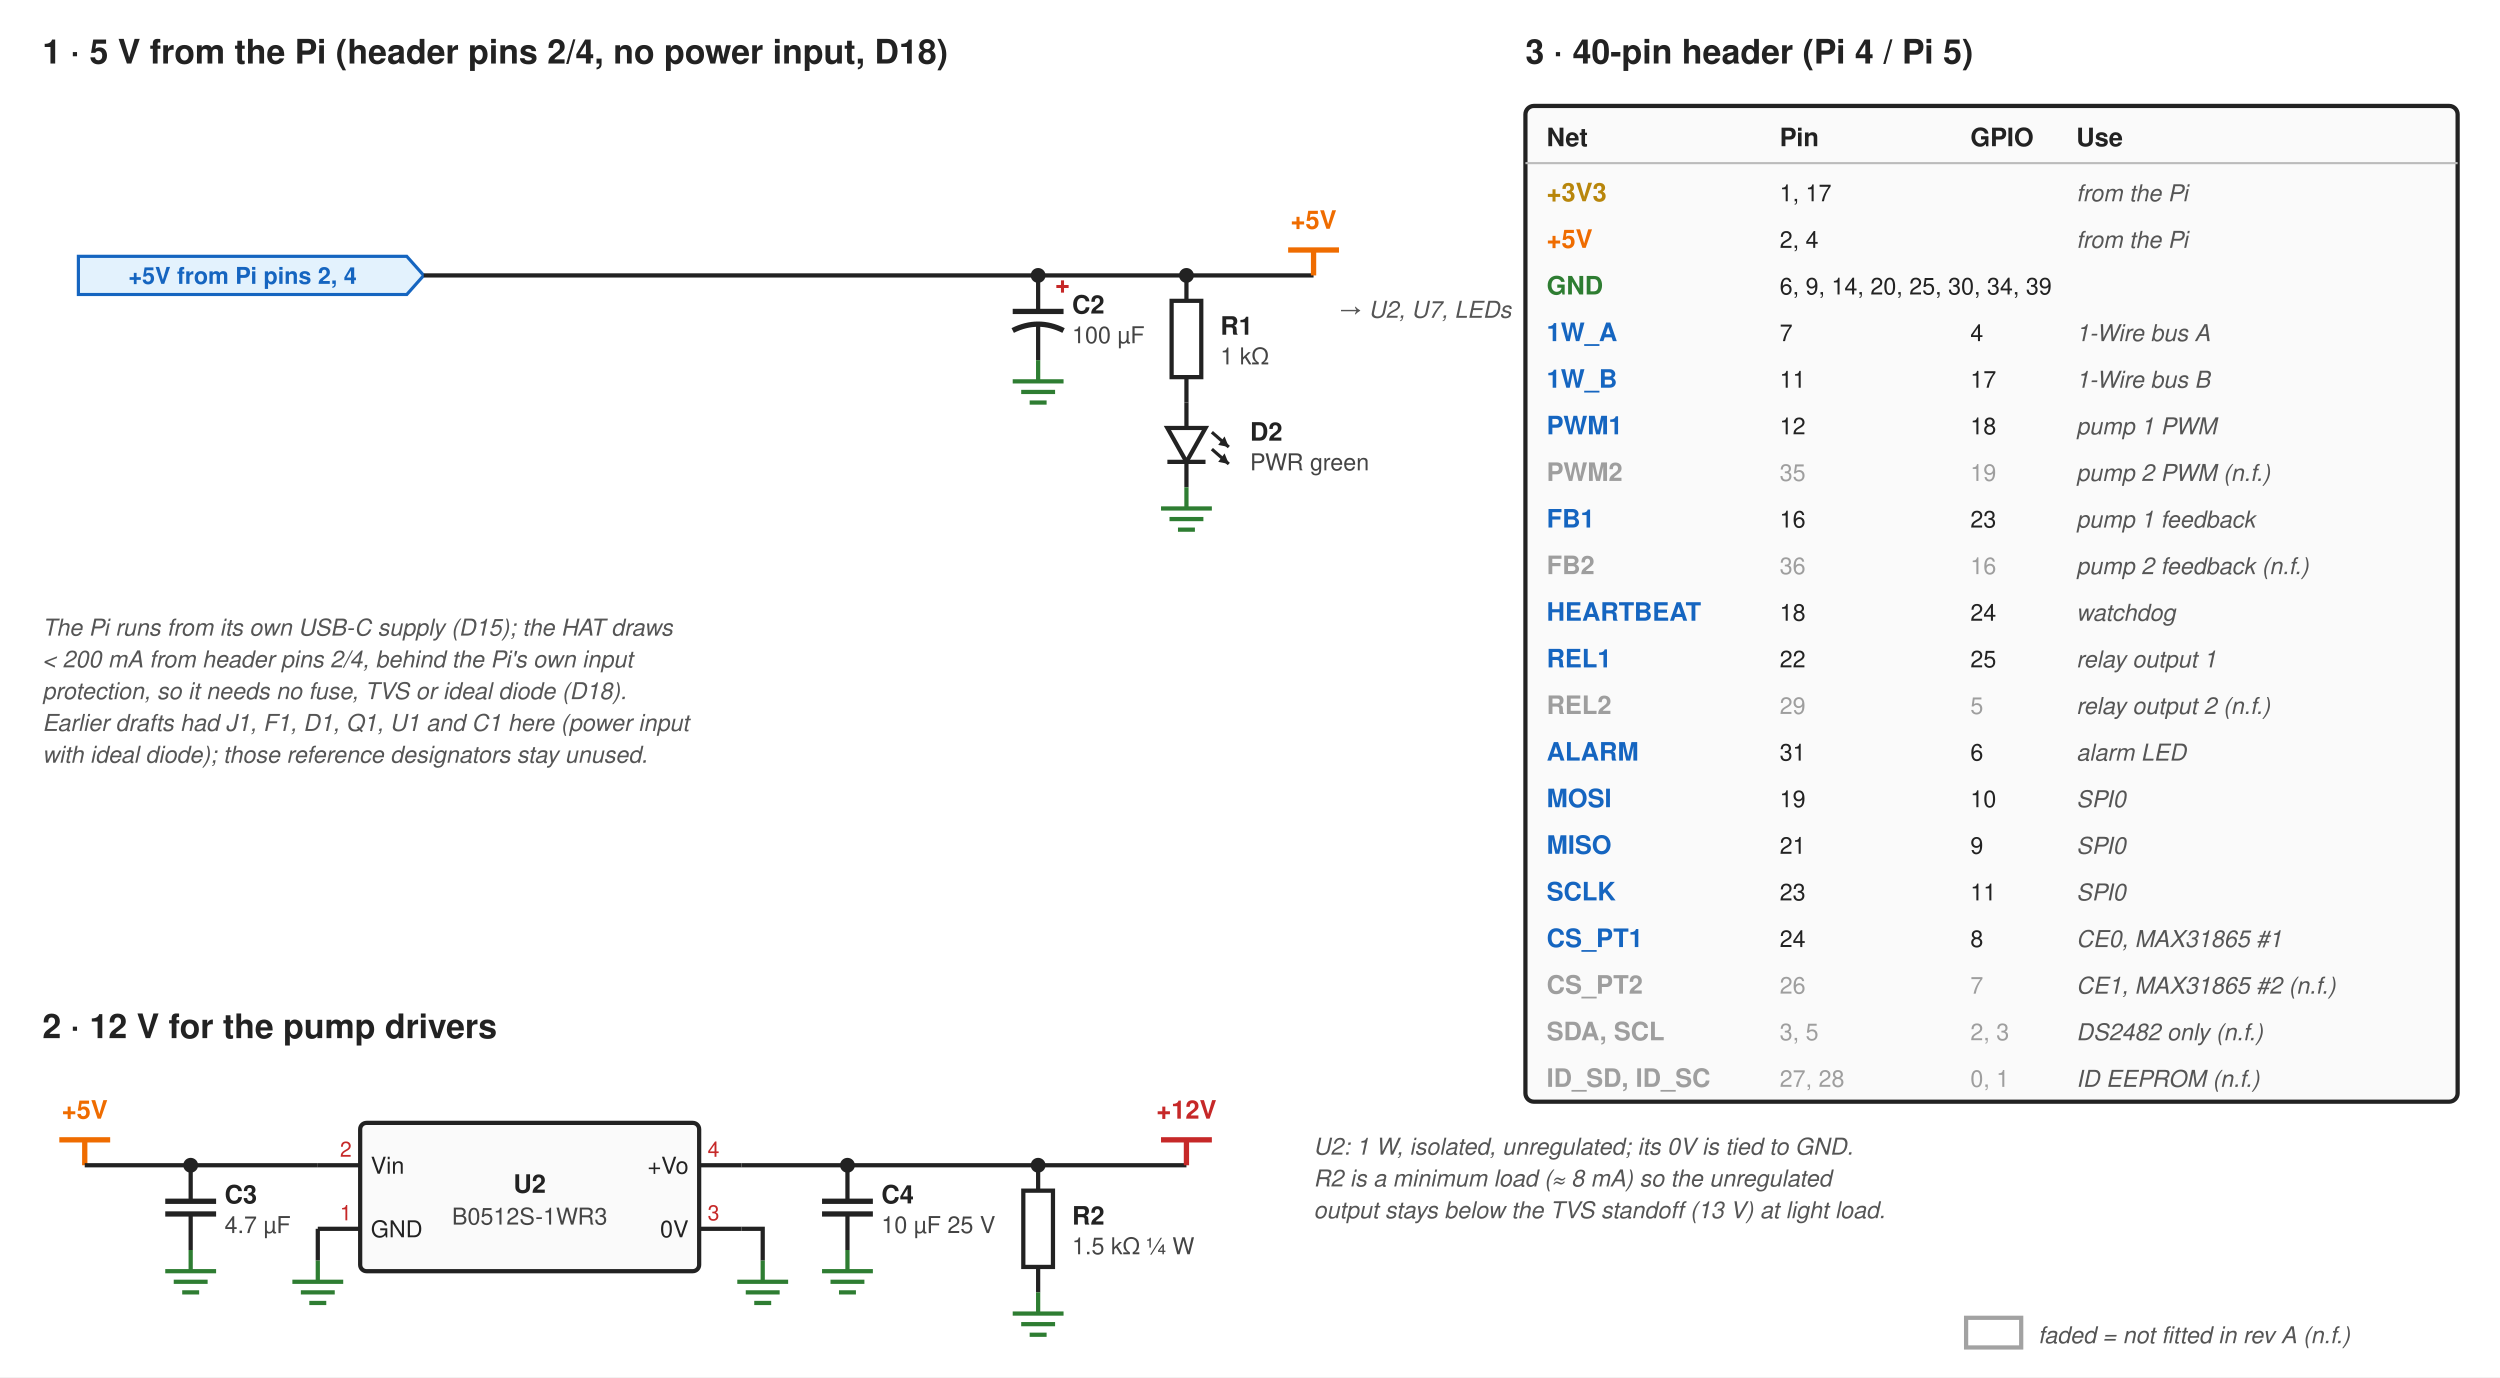
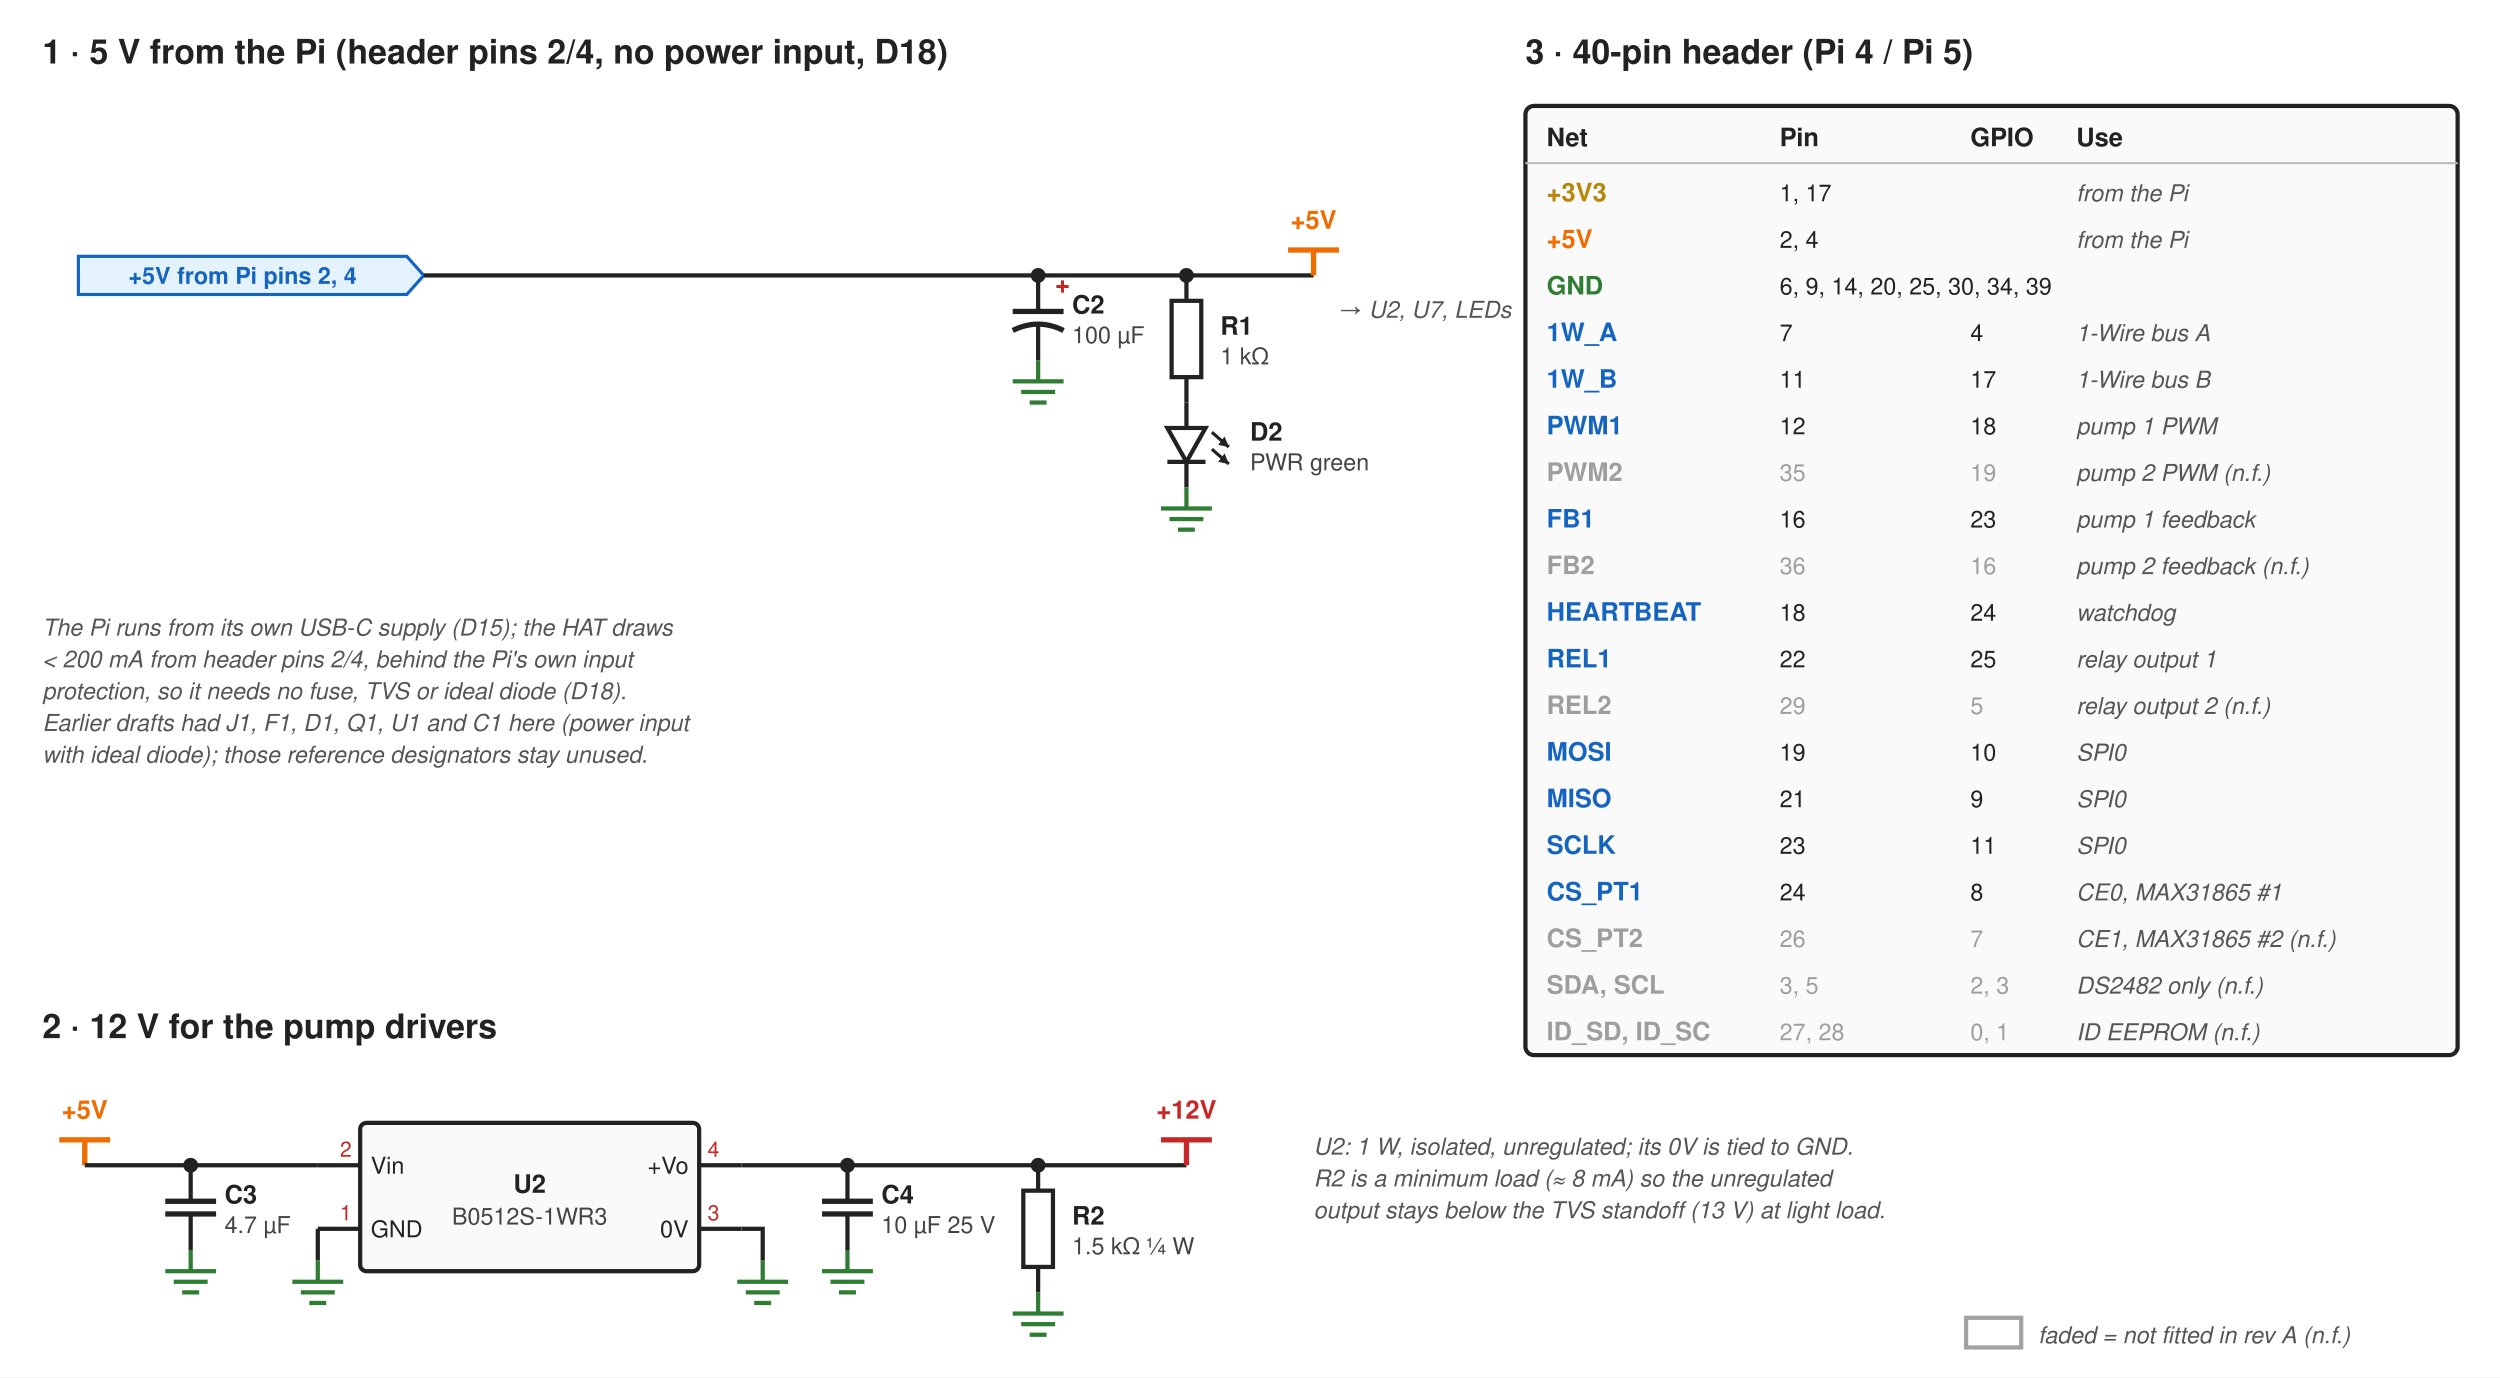
<svg xmlns="http://www.w3.org/2000/svg" width="1180" height="650" viewBox="0 0 1180 650" font-family="Helvetica, Arial, sans-serif">
  <style>.w{stroke:#222;stroke-width:2;fill:none}.b{stroke:#222;stroke-width:2;fill:white}.r{font-size:12px;font-weight:bold;fill:#222}.v{font-size:11px;fill:#444}.pn{font-size:11px;fill:#222}.num{font-size:10px;fill:#c62828}.n{font-size:11px;fill:#555;font-style:italic}.h{font-size:16px;font-weight:bold;fill:#222}</style>
  <rect width="1180" height="650" fill="white" />
  <text x="20" y="30" class="h" text-anchor="start">1 · 5 V from the Pi (header pins 2/4, no power input, D18)</text>
  <polygon points="200,130 192,121 37,121 37,139 192,139" style="fill:#e3f2fd;stroke:#1565c0;stroke-width:1.5" />
  <text x="114.5" y="134" class="pn" text-anchor="middle" style="font-weight:bold;fill:#1565c0">+5V from Pi pins 2, 4</text>
  <path class="w" d="M200 130 L620 130" />
  <circle cx="490" cy="130" r="3.5" fill="#222" />
  <g transform="translate(490 130) rotate(90)">
    <path class="w" d="M0 0 H17" />
    <path class="w" d="M23 0 H40" />
    <path class="w" d="M17 -12 V12" style="stroke-width:2.5" />
    <path class="w" d="M26 -12 Q20 0 26 12" style="stroke-width:2.5" />
    <text x="8" y="-8" style="font-size:12px;font-weight:bold;fill:#c62828" transform="rotate(-90 8 -8)">+</text>
  </g>
  <text x="506.0" y="148.0" class="r" text-anchor="start">C2</text>
  <text x="506.0" y="162.0" class="v" text-anchor="start">100 µF</text>
  <path d="M490 170 V180 M478 180 H502 M482 185 H498 M486 190 H494" style="stroke:#2e7d32;stroke-width:2;fill:none" />
  <circle cx="560" cy="130" r="3.5" fill="#222" />
  <g transform="translate(560 130) rotate(90)">
    <path class="w" d="M0 0 H12" />
    <path class="w" d="M48 0 H60" />
    <rect class="b" x="12" y="-7" width="36" height="14" />
  </g>
  <text x="576.0" y="158.0" class="r" text-anchor="start">R1</text>
  <text x="576.0" y="172.0" class="v" text-anchor="start">1 kΩ</text>
  <g transform="translate(560 190) rotate(90)">
    <path class="w" d="M0 0 H12" />
    <path class="w" d="M28 0 H40" />
    <path d="M12 -9 L28 0 L12 9 Z" style="fill:white;stroke:#222;stroke-width:2" />
    <path class="w" d="M28 -9 V9" />
    <path class="w" d="M14 -12 L21 -20" style="stroke-width:1.5" />
    <path d="M21 -20 L16 -18 L20 -15 Z" fill="#222" />
    <path class="w" d="M22 -12 L29 -20" style="stroke-width:1.5" />
    <path d="M29 -20 L24 -18 L28 -15 Z" fill="#222" />
  </g>
  <text x="590.0" y="208.0" class="r" text-anchor="start">D2</text>
  <text x="590.0" y="222.0" class="v" text-anchor="start">PWR green</text>
  <path d="M560 230 V240 M548 240 H572 M552 245 H568 M556 250 H564" style="stroke:#2e7d32;stroke-width:2;fill:none" />
  <path d="M620 130 V118 M608 118 H632" style="stroke:#ef6c00;stroke-width:2.5;fill:none" />
  <text x="620" y="108" class="r" text-anchor="middle" style="fill:#ef6c00">+5V</text>
  <text x="632" y="150" class="n" text-anchor="start">→ U2, U7, LEDs</text>
  <text x="20" y="300" class="n" text-anchor="start">The Pi runs from its own USB-C supply (D15); the HAT draws</text>
  <text x="20" y="315" class="n" text-anchor="start">&lt; 200 mA from header pins 2/4, behind the Pi's own input</text>
  <text x="20" y="330" class="n" text-anchor="start">protection, so it needs no fuse, TVS or ideal diode (D18).</text>
  <text x="20" y="345" class="n" text-anchor="start">Earlier drafts had J1, F1, D1, Q1, U1 and C1 here (power input</text>
  <text x="20" y="360" class="n" text-anchor="start">with ideal diode); those reference designators stay unused.</text>
  <text x="20" y="490" class="h" text-anchor="start">2 · 12 V for the pump drivers</text>
  <path d="M40 550 V538 M28 538 H52" style="stroke:#ef6c00;stroke-width:2.5;fill:none" />
  <text x="40" y="528" class="r" text-anchor="middle" style="fill:#ef6c00">+5V</text>
  <path class="w" d="M40 550 L150 550" />
  <circle cx="90" cy="550" r="3.5" fill="#222" />
  <g transform="translate(90 550) rotate(90)">
    <path class="w" d="M0 0 H17" />
    <path class="w" d="M23 0 H40" />
    <path class="w" d="M17 -12 V12" style="stroke-width:2.5" />
    <path class="w" d="M23 -12 V12" style="stroke-width:2.5" />
  </g>
  <text x="106.0" y="568.0" class="r" text-anchor="start">C3</text>
  <text x="106.0" y="582.0" class="v" text-anchor="start">4.7 µF</text>
  <path d="M90 590 V600 M78 600 H102 M82 605 H98 M86 610 H94" style="stroke:#2e7d32;stroke-width:2;fill:none" />
  <rect x="170" y="530" width="160" height="70" rx="3" style="fill:#fafafa;stroke:#222;stroke-width:2" />
  <text x="250.0" y="563.0" class="r" text-anchor="middle">U2</text>
  <text x="250.0" y="578.0" class="v" text-anchor="middle">B0512S-1WR3</text>
  <text x="175" y="554" class="pn" text-anchor="start">Vin</text>
  <text x="166" y="546" class="num" text-anchor="end">2</text>
  <path class="w" d="M170 550 L150 550" />
  <text x="175" y="584" class="pn" text-anchor="start">GND</text>
  <text x="166" y="576" class="num" text-anchor="end">1</text>
  <path class="w" d="M170 580 L150 580" />
  <text x="325" y="554" class="pn" text-anchor="end">+Vo</text>
  <text x="334" y="546" class="num" text-anchor="start">4</text>
  <path class="w" d="M330 550 L350 550" />
  <text x="325" y="584" class="pn" text-anchor="end">0V</text>
  <text x="334" y="576" class="num" text-anchor="start">3</text>
  <path class="w" d="M330 580 L350 580" />
  <path class="w" d="M150 580 L150 595" />
  <path d="M150 595 V605 M138 605 H162 M142 610 H158 M146 615 H154" style="stroke:#2e7d32;stroke-width:2;fill:none" />
  <path class="w" d="M350 580 L360 580 L360 595" />
  <path d="M360 595 V605 M348 605 H372 M352 610 H368 M356 615 H364" style="stroke:#2e7d32;stroke-width:2;fill:none" />
  <path class="w" d="M350 550 L560 550" />
  <circle cx="400" cy="550" r="3.5" fill="#222" />
  <g transform="translate(400 550) rotate(90)">
    <path class="w" d="M0 0 H17" />
    <path class="w" d="M23 0 H40" />
    <path class="w" d="M17 -12 V12" style="stroke-width:2.5" />
    <path class="w" d="M23 -12 V12" style="stroke-width:2.5" />
  </g>
  <text x="416.0" y="568.0" class="r" text-anchor="start">C4</text>
  <text x="416.0" y="582.0" class="v" text-anchor="start">10 µF 25 V</text>
  <path d="M400 590 V600 M388 600 H412 M392 605 H408 M396 610 H404" style="stroke:#2e7d32;stroke-width:2;fill:none" />
  <circle cx="490" cy="550" r="3.5" fill="#222" />
  <g transform="translate(490 550) rotate(90)">
    <path class="w" d="M0 0 H12" />
    <path class="w" d="M48 0 H60" />
    <rect class="b" x="12" y="-7" width="36" height="14" />
  </g>
  <text x="506.0" y="578.0" class="r" text-anchor="start">R2</text>
  <text x="506.0" y="592.0" class="v" text-anchor="start">1.5 kΩ ¼ W</text>
  <path d="M490 610 V620 M478 620 H502 M482 625 H498 M486 630 H494" style="stroke:#2e7d32;stroke-width:2;fill:none" />
  <path d="M560 550 V538 M548 538 H572" style="stroke:#c62828;stroke-width:2.5;fill:none" />
  <text x="560" y="528" class="r" text-anchor="middle" style="fill:#c62828">+12V</text>
  <text x="620" y="545" class="n" text-anchor="start">U2: 1 W, isolated, unregulated; its 0V is tied to GND.</text>
  <text x="620" y="560" class="n" text-anchor="start">R2 is a minimum load (≈ 8 mA) so the unregulated</text>
  <text x="620" y="575" class="n" text-anchor="start">output stays below the TVS standoff (13 V) at light load.</text>
  <text x="720" y="30" class="h" text-anchor="start">3 · 40-pin header (Pi 4 / Pi 5)</text>
-   <rect x="720" y="50" width="440" height="470" rx="4" style="fill:#fafafa;stroke:#222;stroke-width:2" />
+   <rect x="720" y="50" width="440" height="448" rx="4" style="fill:#fafafa;stroke:#222;stroke-width:2" />
  <text x="730" y="69" class="r" text-anchor="start">Net</text>
  <text x="840" y="69" class="r" text-anchor="start">Pin</text>
  <text x="930" y="69" class="r" text-anchor="start">GPIO</text>
  <text x="980" y="69" class="r" text-anchor="start">Use</text>
  <path d="M720 77 H1160" style="stroke:#bbb" />
  <text x="730" y="95" class="r" text-anchor="start" style="fill:#b8860b">+3V3</text>
  <text x="840" y="95" class="pn" text-anchor="start">1, 17</text>
  <text x="930" y="95" class="pn" text-anchor="start" />
  <text x="980" y="95" class="n" text-anchor="start">from the Pi</text>
  <text x="730" y="117" class="r" text-anchor="start" style="fill:#ef6c00">+5V</text>
  <text x="840" y="117" class="pn" text-anchor="start">2, 4</text>
  <text x="930" y="117" class="pn" text-anchor="start" />
  <text x="980" y="117" class="n" text-anchor="start">from the Pi</text>
  <text x="730" y="139" class="r" text-anchor="start" style="fill:#2e7d32">GND</text>
  <text x="840" y="139" class="pn" text-anchor="start">6, 9, 14, 20, 25, 30, 34, 39</text>
  <text x="930" y="139" class="pn" text-anchor="start" />
  <text x="980" y="139" class="n" text-anchor="start" />
  <text x="730" y="161" class="r" text-anchor="start" style="fill:#1565c0">1W_A</text>
  <text x="840" y="161" class="pn" text-anchor="start">7</text>
  <text x="930" y="161" class="pn" text-anchor="start">4</text>
  <text x="980" y="161" class="n" text-anchor="start">1-Wire bus A</text>
  <text x="730" y="183" class="r" text-anchor="start" style="fill:#1565c0">1W_B</text>
  <text x="840" y="183" class="pn" text-anchor="start">11</text>
  <text x="930" y="183" class="pn" text-anchor="start">17</text>
  <text x="980" y="183" class="n" text-anchor="start">1-Wire bus B</text>
  <text x="730" y="205" class="r" text-anchor="start" style="fill:#1565c0">PWM1</text>
  <text x="840" y="205" class="pn" text-anchor="start">12</text>
  <text x="930" y="205" class="pn" text-anchor="start">18</text>
  <text x="980" y="205" class="n" text-anchor="start">pump 1 PWM</text>
  <text x="730" y="227" class="r" text-anchor="start" style="fill:#9e9e9e">PWM2</text>
  <text x="840" y="227" class="pn" text-anchor="start" style="fill:#9e9e9e">35</text>
  <text x="930" y="227" class="pn" text-anchor="start" style="fill:#9e9e9e">19</text>
  <text x="980" y="227" class="n" text-anchor="start">pump 2 PWM (n.f.)</text>
  <text x="730" y="249" class="r" text-anchor="start" style="fill:#1565c0">FB1</text>
  <text x="840" y="249" class="pn" text-anchor="start">16</text>
  <text x="930" y="249" class="pn" text-anchor="start">23</text>
  <text x="980" y="249" class="n" text-anchor="start">pump 1 feedback</text>
  <text x="730" y="271" class="r" text-anchor="start" style="fill:#9e9e9e">FB2</text>
  <text x="840" y="271" class="pn" text-anchor="start" style="fill:#9e9e9e">36</text>
  <text x="930" y="271" class="pn" text-anchor="start" style="fill:#9e9e9e">16</text>
  <text x="980" y="271" class="n" text-anchor="start">pump 2 feedback (n.f.)</text>
  <text x="730" y="293" class="r" text-anchor="start" style="fill:#1565c0">HEARTBEAT</text>
  <text x="840" y="293" class="pn" text-anchor="start">18</text>
  <text x="930" y="293" class="pn" text-anchor="start">24</text>
  <text x="980" y="293" class="n" text-anchor="start">watchdog</text>
  <text x="730" y="315" class="r" text-anchor="start" style="fill:#1565c0">REL1</text>
  <text x="840" y="315" class="pn" text-anchor="start">22</text>
  <text x="930" y="315" class="pn" text-anchor="start">25</text>
  <text x="980" y="315" class="n" text-anchor="start">relay output 1</text>
  <text x="730" y="337" class="r" text-anchor="start" style="fill:#9e9e9e">REL2</text>
  <text x="840" y="337" class="pn" text-anchor="start" style="fill:#9e9e9e">29</text>
  <text x="930" y="337" class="pn" text-anchor="start" style="fill:#9e9e9e">5</text>
  <text x="980" y="337" class="n" text-anchor="start">relay output 2 (n.f.)</text>
-   <text x="730" y="359" class="r" text-anchor="start" style="fill:#1565c0">ALARM</text>
-   <text x="840" y="359" class="pn" text-anchor="start">31</text>
-   <text x="930" y="359" class="pn" text-anchor="start">6</text>
-   <text x="980" y="359" class="n" text-anchor="start">alarm LED</text>
-   <text x="730" y="381" class="r" text-anchor="start" style="fill:#1565c0">MOSI</text>
-   <text x="840" y="381" class="pn" text-anchor="start">19</text>
-   <text x="930" y="381" class="pn" text-anchor="start">10</text>
+   <text x="730" y="359" class="r" text-anchor="start" style="fill:#1565c0">MOSI</text>
+   <text x="840" y="359" class="pn" text-anchor="start">19</text>
+   <text x="930" y="359" class="pn" text-anchor="start">10</text>
+   <text x="980" y="359" class="n" text-anchor="start">SPI0</text>
+   <text x="730" y="381" class="r" text-anchor="start" style="fill:#1565c0">MISO</text>
+   <text x="840" y="381" class="pn" text-anchor="start">21</text>
+   <text x="930" y="381" class="pn" text-anchor="start">9</text>
  <text x="980" y="381" class="n" text-anchor="start">SPI0</text>
-   <text x="730" y="403" class="r" text-anchor="start" style="fill:#1565c0">MISO</text>
-   <text x="840" y="403" class="pn" text-anchor="start">21</text>
-   <text x="930" y="403" class="pn" text-anchor="start">9</text>
+   <text x="730" y="403" class="r" text-anchor="start" style="fill:#1565c0">SCLK</text>
+   <text x="840" y="403" class="pn" text-anchor="start">23</text>
+   <text x="930" y="403" class="pn" text-anchor="start">11</text>
  <text x="980" y="403" class="n" text-anchor="start">SPI0</text>
-   <text x="730" y="425" class="r" text-anchor="start" style="fill:#1565c0">SCLK</text>
-   <text x="840" y="425" class="pn" text-anchor="start">23</text>
-   <text x="930" y="425" class="pn" text-anchor="start">11</text>
-   <text x="980" y="425" class="n" text-anchor="start">SPI0</text>
-   <text x="730" y="447" class="r" text-anchor="start" style="fill:#1565c0">CS_PT1</text>
-   <text x="840" y="447" class="pn" text-anchor="start">24</text>
-   <text x="930" y="447" class="pn" text-anchor="start">8</text>
-   <text x="980" y="447" class="n" text-anchor="start">CE0, MAX31865 #1</text>
-   <text x="730" y="469" class="r" text-anchor="start" style="fill:#9e9e9e">CS_PT2</text>
-   <text x="840" y="469" class="pn" text-anchor="start" style="fill:#9e9e9e">26</text>
-   <text x="930" y="469" class="pn" text-anchor="start" style="fill:#9e9e9e">7</text>
-   <text x="980" y="469" class="n" text-anchor="start">CE1, MAX31865 #2 (n.f.)</text>
-   <text x="730" y="491" class="r" text-anchor="start" style="fill:#9e9e9e">SDA, SCL</text>
-   <text x="840" y="491" class="pn" text-anchor="start" style="fill:#9e9e9e">3, 5</text>
-   <text x="930" y="491" class="pn" text-anchor="start" style="fill:#9e9e9e">2, 3</text>
-   <text x="980" y="491" class="n" text-anchor="start">DS2482 only (n.f.)</text>
-   <text x="730" y="513" class="r" text-anchor="start" style="fill:#9e9e9e">ID_SD, ID_SC</text>
-   <text x="840" y="513" class="pn" text-anchor="start" style="fill:#9e9e9e">27, 28</text>
-   <text x="930" y="513" class="pn" text-anchor="start" style="fill:#9e9e9e">0, 1</text>
-   <text x="980" y="513" class="n" text-anchor="start">ID EEPROM (n.f.)</text>
+   <text x="730" y="425" class="r" text-anchor="start" style="fill:#1565c0">CS_PT1</text>
+   <text x="840" y="425" class="pn" text-anchor="start">24</text>
+   <text x="930" y="425" class="pn" text-anchor="start">8</text>
+   <text x="980" y="425" class="n" text-anchor="start">CE0, MAX31865 #1</text>
+   <text x="730" y="447" class="r" text-anchor="start" style="fill:#9e9e9e">CS_PT2</text>
+   <text x="840" y="447" class="pn" text-anchor="start" style="fill:#9e9e9e">26</text>
+   <text x="930" y="447" class="pn" text-anchor="start" style="fill:#9e9e9e">7</text>
+   <text x="980" y="447" class="n" text-anchor="start">CE1, MAX31865 #2 (n.f.)</text>
+   <text x="730" y="469" class="r" text-anchor="start" style="fill:#9e9e9e">SDA, SCL</text>
+   <text x="840" y="469" class="pn" text-anchor="start" style="fill:#9e9e9e">3, 5</text>
+   <text x="930" y="469" class="pn" text-anchor="start" style="fill:#9e9e9e">2, 3</text>
+   <text x="980" y="469" class="n" text-anchor="start">DS2482 only (n.f.)</text>
+   <text x="730" y="491" class="r" text-anchor="start" style="fill:#9e9e9e">ID_SD, ID_SC</text>
+   <text x="840" y="491" class="pn" text-anchor="start" style="fill:#9e9e9e">27, 28</text>
+   <text x="930" y="491" class="pn" text-anchor="start" style="fill:#9e9e9e">0, 1</text>
+   <text x="980" y="491" class="n" text-anchor="start">ID EEPROM (n.f.)</text>
  <g opacity="0.42">
    <rect x="928" y="622" width="26" height="14" style="fill:white;stroke:#222;stroke-width:2" />
  </g>
  <text x="962" y="634" class="n" text-anchor="start">faded = not fitted in rev A (n.f.)</text>
</svg>
